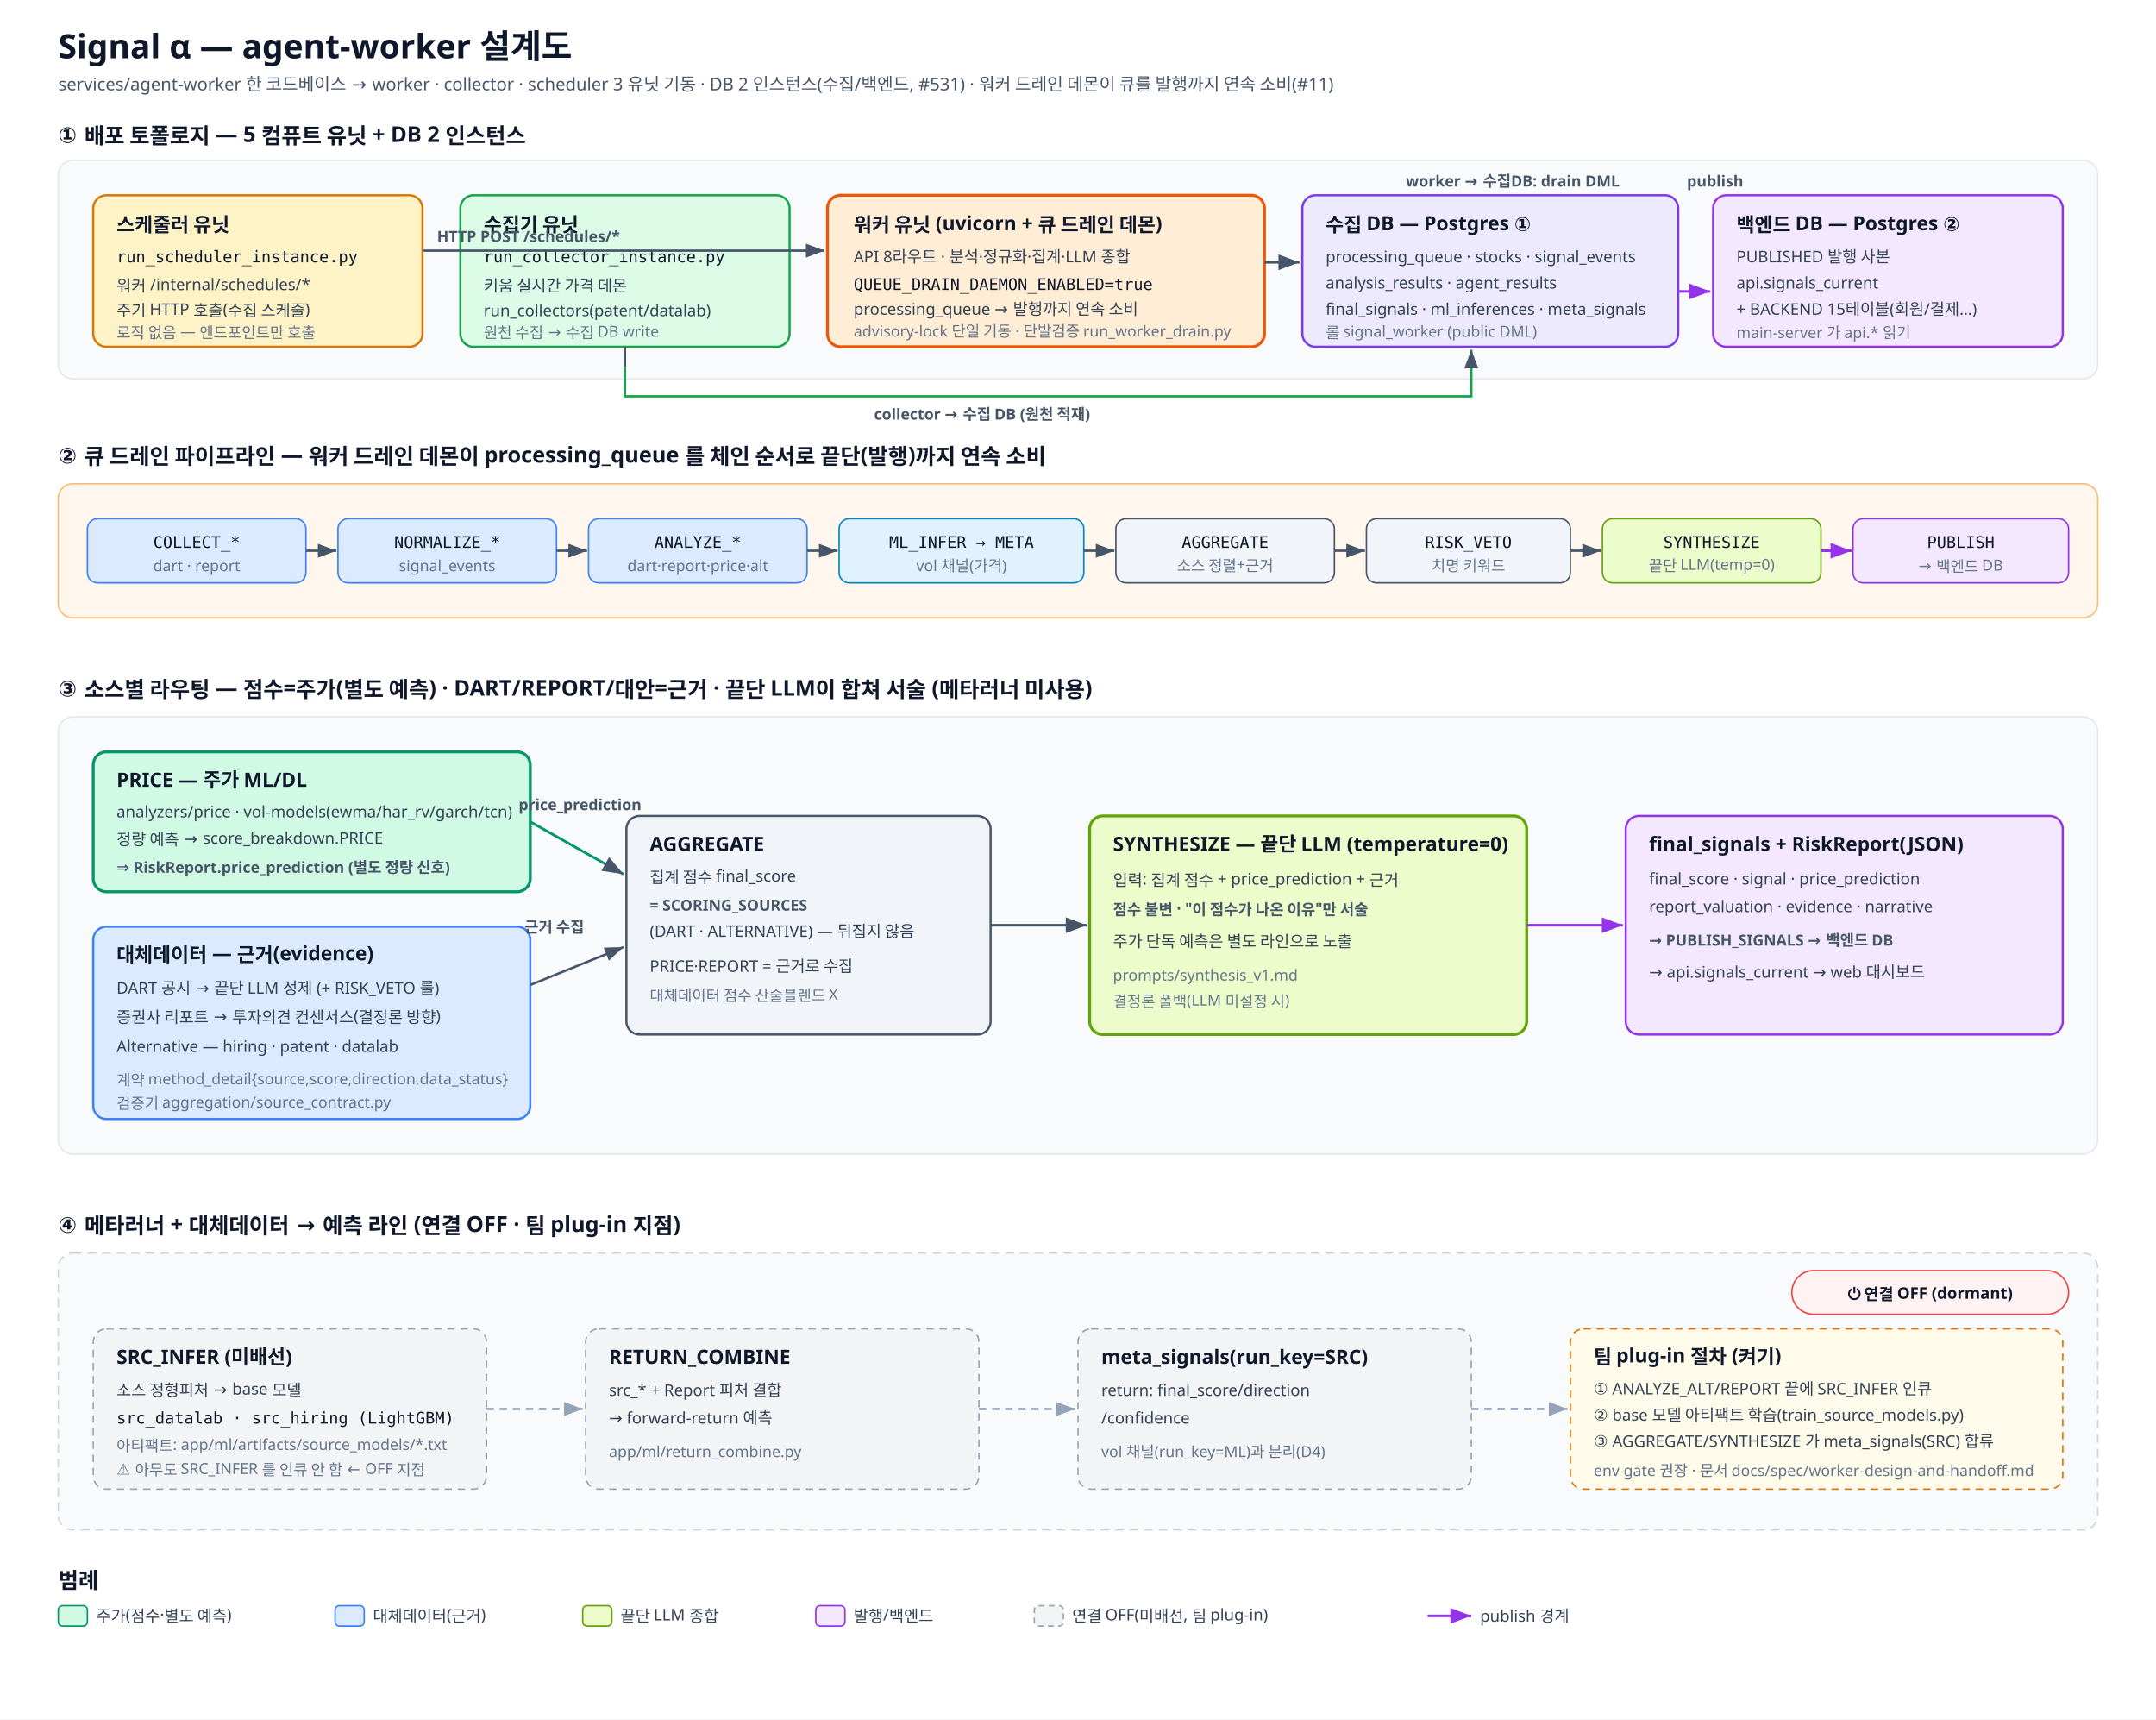
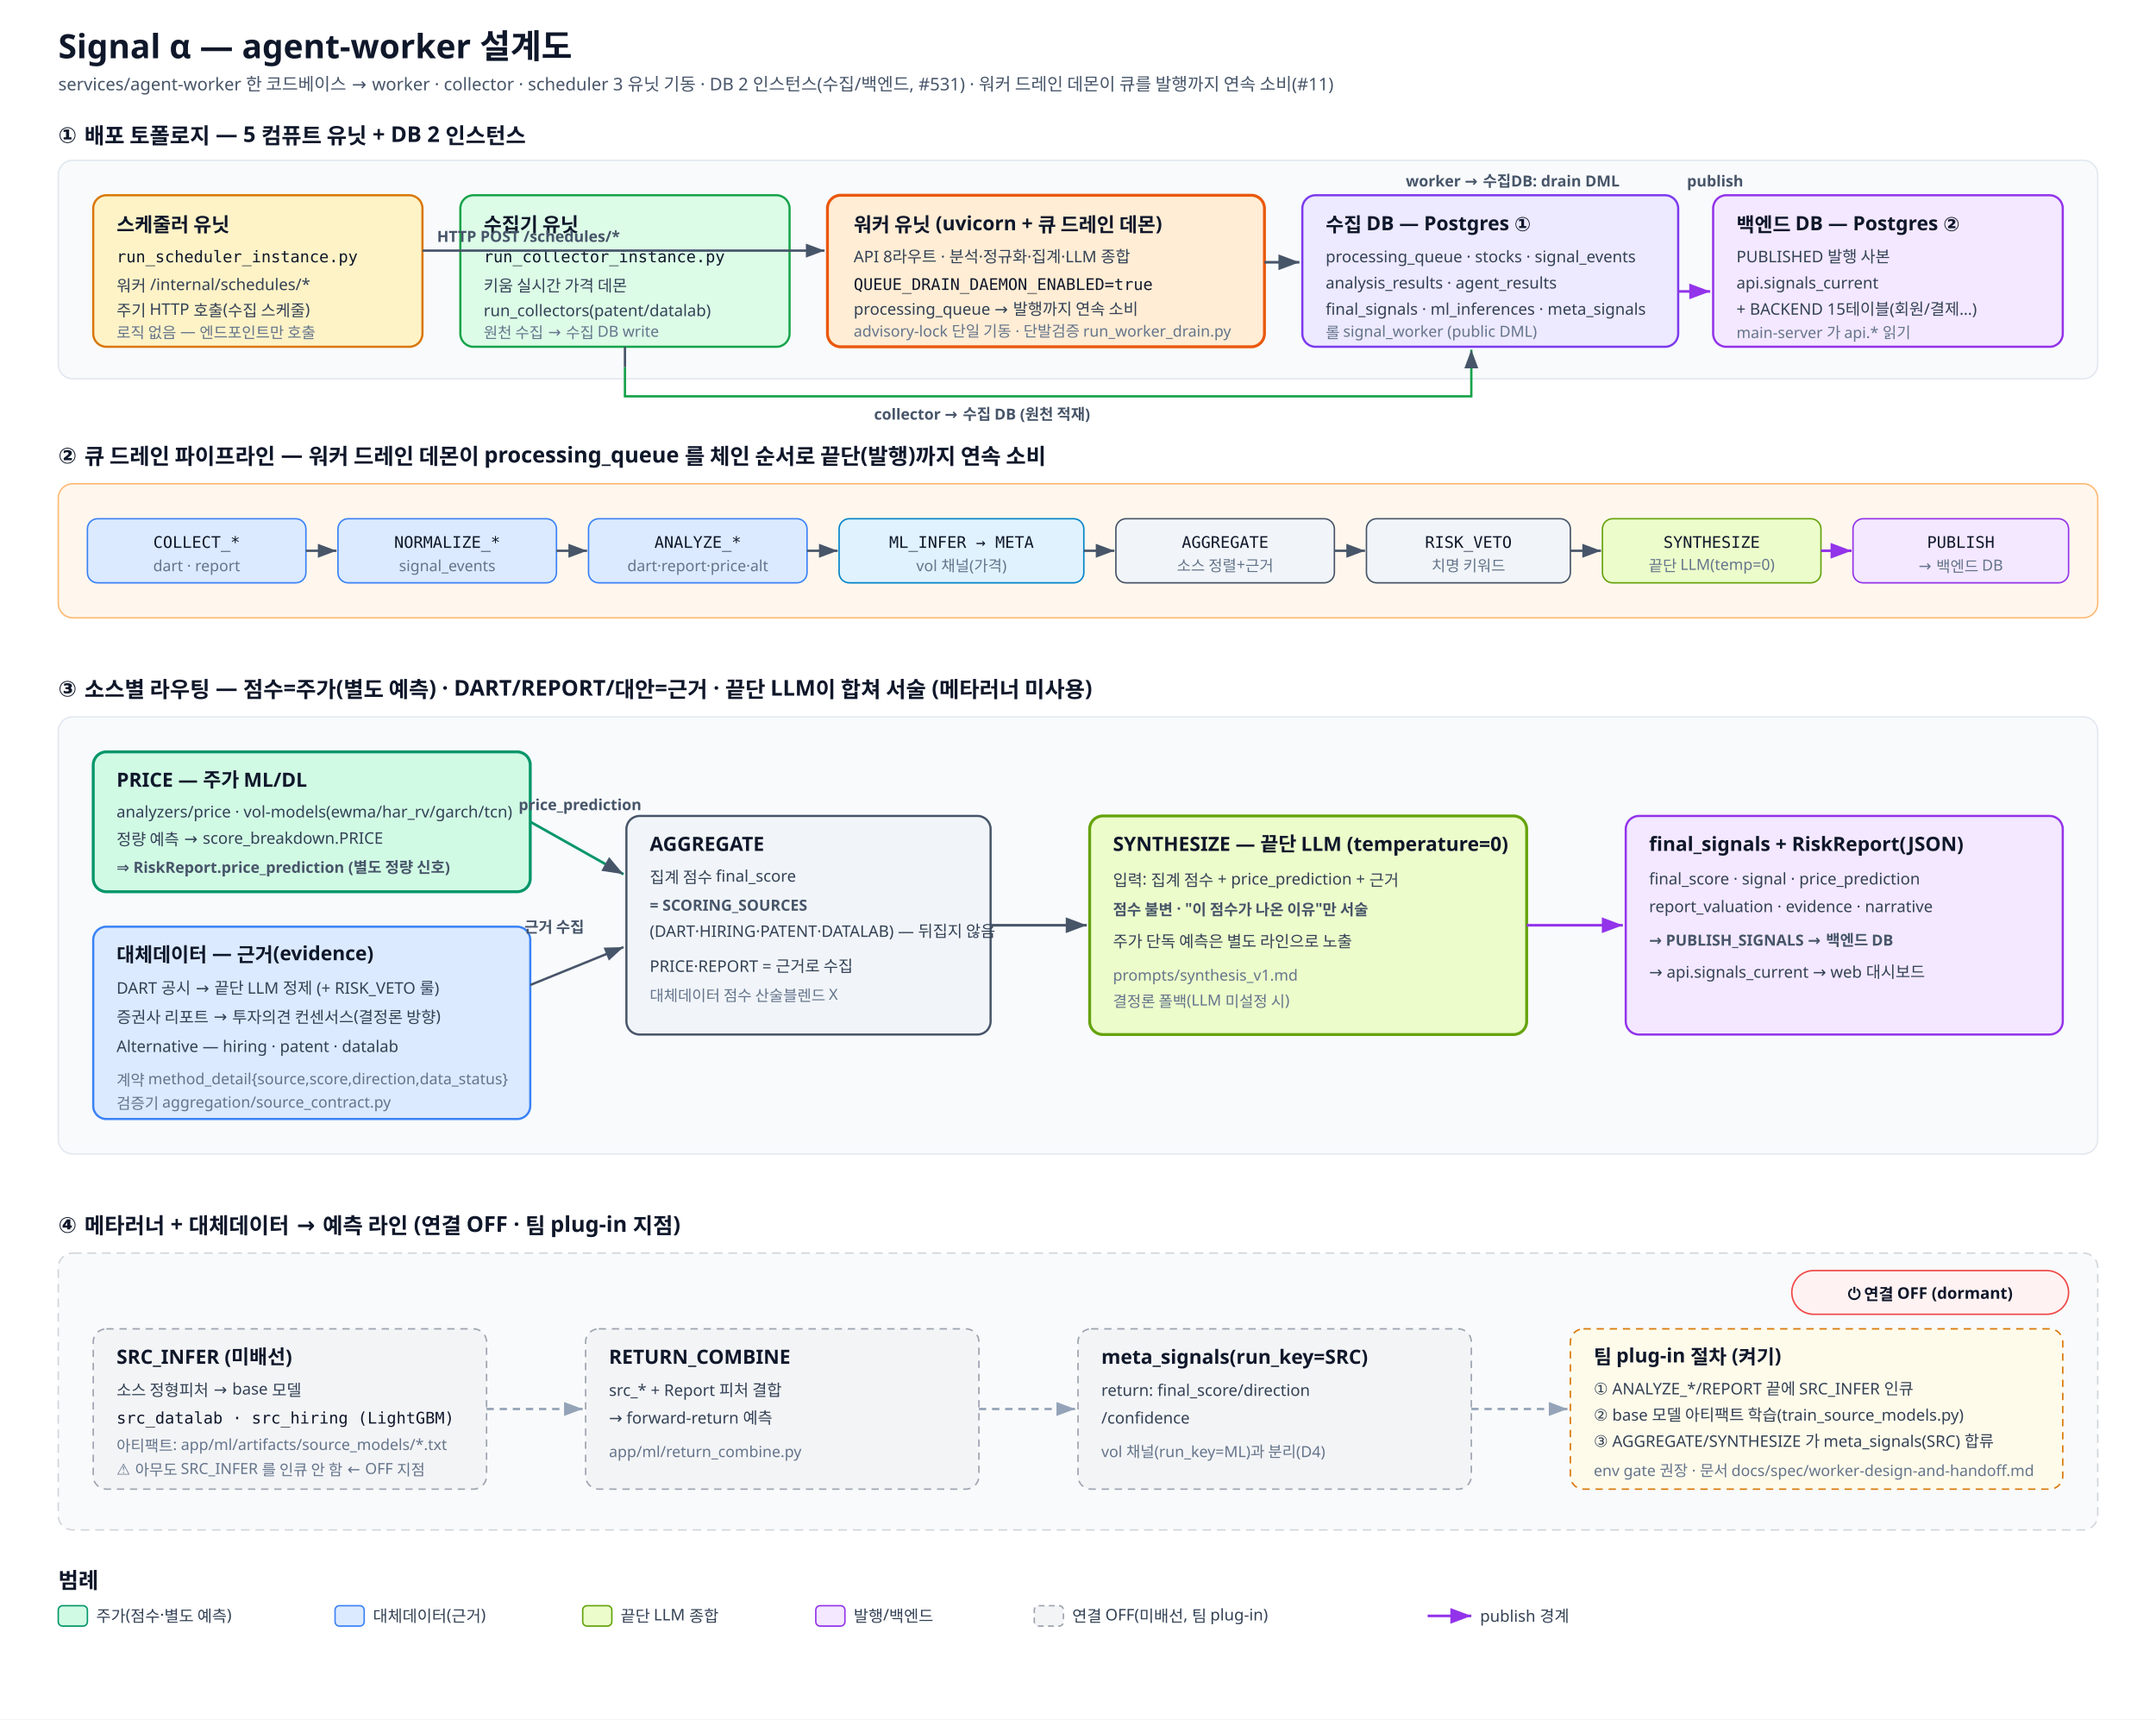
<svg xmlns="http://www.w3.org/2000/svg" width="1480" height="1180" viewBox="0 0 1480 1180" font-family="'Segoe UI','Malgun Gothic','Noto Sans KR',sans-serif">
  <defs>
    <marker id="arr" markerWidth="10" markerHeight="10" refX="8" refY="3" orient="auto" markerUnits="strokeWidth">
      <path d="M0,0 L8,3 L0,6 Z" fill="#475569" />
    </marker>
    <marker id="arrP" markerWidth="10" markerHeight="10" refX="8" refY="3" orient="auto" markerUnits="strokeWidth">
      <path d="M0,0 L8,3 L0,6 Z" fill="#9333ea" />
    </marker>
    <marker id="arrG" markerWidth="10" markerHeight="10" refX="8" refY="3" orient="auto" markerUnits="strokeWidth">
      <path d="M0,0 L8,3 L0,6 Z" fill="#94a3b8" />
    </marker>
    <style>
      text{fill:#0f172a;}
      .title{font-size:23px;font-weight:700;}
      .sub{font-size:12px;fill:#475569;}
      .sec{font-size:15px;font-weight:700;fill:#0f172a;}
      .h{font-size:13.5px;font-weight:700;}
      .s{font-size:11px;fill:#334155;}
      .c{font-family:'Consolas','D2Coding',monospace;font-size:11px;}
      .lbl{font-size:10.5px;fill:#64748b;}
      .albl{font-size:10.5px;fill:#475569;font-weight:600;}
      .badge{font-size:11px;font-weight:700;}
    </style>
  </defs>
  <rect x="0" y="0" width="1480" height="1180" fill="#ffffff" />
  <text x="40" y="40" class="title" fill="#0f172a">Signal α — agent-worker 설계도</text>
  <text x="40" y="62" class="sub">services/agent-worker 한 코드베이스 → worker · collector · scheduler 3 유닛 기동 · DB 2 인스턴스(수집/백엔드, #531) · 워커 드레인 데몬이 큐를 발행까지 연속 소비(#11)</text>
  <text x="40" y="98" class="sec">① 배포 토폴로지 — 5 컴퓨트 유닛 + DB 2 인스턴스</text>
  <rect x="40" y="110" width="1400" height="150" rx="10" fill="#f8fafc" stroke="#e2e8f0" />
  <rect x="64" y="134" width="226" height="104" rx="9" fill="#fef3c7" stroke="#d97706" stroke-width="1.5" />
  <text x="80" y="159" class="h" fill="#92400e">스케줄러 유닛</text>
  <text x="80" y="180" class="c" fill="#7c2d12">run_scheduler_instance.py</text>
  <text x="80" y="200" class="s">워커 /internal/schedules/*</text>
  <text x="80" y="217" class="s">주기 HTTP 호출(수집 스케줄)</text>
  <text x="80" y="232" class="lbl">로직 없음 — 엔드포인트만 호출</text>
  <rect x="316" y="134" width="226" height="104" rx="9" fill="#dcfce7" stroke="#16a34a" stroke-width="1.5" />
  <text x="332" y="159" class="h" fill="#166534">수집기 유닛</text>
  <text x="332" y="180" class="c" fill="#14532d">run_collector_instance.py</text>
  <text x="332" y="200" class="s">키움 실시간 가격 데몬</text>
  <text x="332" y="217" class="s">run_collectors(patent/datalab)</text>
  <text x="332" y="232" class="lbl">원천 수집 → 수집 DB write</text>
  <rect x="568" y="134" width="300" height="104" rx="9" fill="#ffedd5" stroke="#ea580c" stroke-width="2" />
  <text x="586" y="159" class="h" fill="#9a3412">워커 유닛 (uvicorn + 큐 드레인 데몬)</text>
  <text x="586" y="180" class="s">API 8라우트 · 분석·정규화·집계·LLM 종합</text>
  <text x="586" y="199" class="c" fill="#7c2d12">QUEUE_DRAIN_DAEMON_ENABLED=true</text>
  <text x="586" y="216" class="s">processing_queue → 발행까지 연속 소비</text>
  <text x="586" y="231" class="lbl">advisory-lock 단일 기동 · 단발검증 run_worker_drain.py</text>
  <rect x="894" y="134" width="258" height="104" rx="9" fill="#ede9fe" stroke="#7c3aed" stroke-width="1.5" />
  <text x="910" y="159" class="h" fill="#5b21b6">수집 DB — Postgres ①</text>
  <text x="910" y="180" class="s">processing_queue · stocks · signal_events</text>
  <text x="910" y="198" class="s">analysis_results · agent_results</text>
  <text x="910" y="216" class="s">final_signals · ml_inferences · meta_signals</text>
  <text x="910" y="232" class="lbl">롤 signal_worker (public DML)</text>
  <rect x="1176" y="134" width="240" height="104" rx="9" fill="#f3e8ff" stroke="#9333ea" stroke-width="1.5" />
  <text x="1192" y="159" class="h" fill="#6b21a8">백엔드 DB — Postgres ②</text>
  <text x="1192" y="180" class="s">PUBLISHED 발행 사본</text>
  <text x="1192" y="198" class="s">api.signals_current</text>
  <text x="1192" y="216" class="s">+ BACKEND 15테이블(회원/결제…)</text>
  <text x="1192" y="232" class="lbl">main-server 가 api.* 읽기</text>
  <line x1="290" y1="172" x2="566" y2="172" stroke="#475569" stroke-width="1.6" marker-end="url(#arr)" />
  <text x="300" y="166" class="albl">HTTP POST /schedules/*</text>
  <line x1="429" y1="238" x2="429" y2="252" stroke="#475569" stroke-width="1.6" />
  <path d="M429,252 L429,272 L1010,272 L1010,240" fill="none" stroke="#16a34a" stroke-width="1.6" marker-end="url(#arr)" />
  <text x="600" y="288" class="albl" fill="#166534">collector → 수집 DB (원천 적재)</text>
  <line x1="868" y1="180" x2="892" y2="180" stroke="#475569" stroke-width="1.8" marker-end="url(#arr)" />
  <text x="700" y="200" class="albl" fill="#9a3412"> </text>
  <line x1="1152" y1="200" x2="1174" y2="200" stroke="#9333ea" stroke-width="1.8" marker-end="url(#arrP)" />
  <text x="965" y="128" class="albl" fill="#7c3aed">worker → 수집DB: drain DML</text>
  <text x="1158" y="128" class="albl" fill="#9333ea">publish</text>
  <text x="40" y="318" class="sec">② 큐 드레인 파이프라인 — 워커 드레인 데몬이 processing_queue 를 체인 순서로 끝단(발행)까지 연속 소비</text>
  <rect x="40" y="332" width="1400" height="92" rx="10" fill="#fff7ed" stroke="#fdba74" />
  <g>
    <rect x="60" y="356" width="150" height="44" rx="7" fill="#dbeafe" stroke="#3b82f6" />
    <text x="135" y="376" text-anchor="middle" class="c" fill="#1e3a8a">COLLECT_*</text>
    <text x="135" y="392" text-anchor="middle" class="lbl">dart · report</text>
    <rect x="232" y="356" width="150" height="44" rx="7" fill="#dbeafe" stroke="#3b82f6" />
    <text x="307" y="376" text-anchor="middle" class="c" fill="#1e3a8a">NORMALIZE_*</text>
    <text x="307" y="392" text-anchor="middle" class="lbl">signal_events</text>
    <rect x="404" y="356" width="150" height="44" rx="7" fill="#dbeafe" stroke="#3b82f6" />
    <text x="479" y="376" text-anchor="middle" class="c" fill="#1e3a8a">ANALYZE_*</text>
    <text x="479" y="392" text-anchor="middle" class="lbl">dart·report·price·alt</text>
    <rect x="576" y="356" width="168" height="44" rx="7" fill="#e0f2fe" stroke="#0284c7" />
    <text x="660" y="376" text-anchor="middle" class="c" fill="#075985">ML_INFER → META</text>
    <text x="660" y="392" text-anchor="middle" class="lbl">vol 채널(가격)</text>
    <rect x="766" y="356" width="150" height="44" rx="7" fill="#f1f5f9" stroke="#475569" />
    <text x="841" y="376" text-anchor="middle" class="c" fill="#334155">AGGREGATE</text>
    <text x="841" y="392" text-anchor="middle" class="lbl">소스 정렬+근거</text>
    <rect x="938" y="356" width="140" height="44" rx="7" fill="#f1f5f9" stroke="#475569" />
    <text x="1008" y="376" text-anchor="middle" class="c" fill="#334155">RISK_VETO</text>
    <text x="1008" y="392" text-anchor="middle" class="lbl">치명 키워드</text>
    <rect x="1100" y="356" width="150" height="44" rx="7" fill="#ecfccb" stroke="#65a30d" />
    <text x="1175" y="376" text-anchor="middle" class="c" fill="#3f6212">SYNTHESIZE</text>
    <text x="1175" y="392" text-anchor="middle" class="lbl">끝단 LLM(temp=0)</text>
    <rect x="1272" y="356" width="148" height="44" rx="7" fill="#f3e8ff" stroke="#9333ea" />
    <text x="1346" y="376" text-anchor="middle" class="c" fill="#6b21a8">PUBLISH</text>
    <text x="1346" y="392" text-anchor="middle" class="lbl">→ 백엔드 DB</text>
  </g>
  <line x1="210" y1="378" x2="231" y2="378" stroke="#475569" stroke-width="1.6" marker-end="url(#arr)" />
  <line x1="382" y1="378" x2="403" y2="378" stroke="#475569" stroke-width="1.6" marker-end="url(#arr)" />
  <line x1="554" y1="378" x2="575" y2="378" stroke="#475569" stroke-width="1.6" marker-end="url(#arr)" />
  <line x1="744" y1="378" x2="765" y2="378" stroke="#475569" stroke-width="1.6" marker-end="url(#arr)" />
  <line x1="916" y1="378" x2="937" y2="378" stroke="#475569" stroke-width="1.6" marker-end="url(#arr)" />
  <line x1="1078" y1="378" x2="1099" y2="378" stroke="#475569" stroke-width="1.6" marker-end="url(#arr)" />
  <line x1="1250" y1="378" x2="1271" y2="378" stroke="#9333ea" stroke-width="1.8" marker-end="url(#arrP)" />
  <text x="40" y="478" class="sec">③ 소스별 라우팅 — 점수=주가(별도 예측) · DART/REPORT/대안=근거 · 끝단 LLM이 합쳐 서술 (메타러너 미사용)</text>
  <rect x="40" y="492" width="1400" height="300" rx="10" fill="#f8fafc" stroke="#e2e8f0" />
  <rect x="64" y="516" width="300" height="96" rx="9" fill="#d1fae5" stroke="#059669" stroke-width="2" />
  <text x="80" y="540" class="h" fill="#065f46">PRICE — 주가 ML/DL</text>
  <text x="80" y="561" class="s">analyzers/price · vol-models(ewma/har_rv/garch/tcn)</text>
  <text x="80" y="580" class="s">정량 예측 → score_breakdown.PRICE</text>
  <text x="80" y="599" class="albl" fill="#047857">⇒ RiskReport.price_prediction (별도 정량 신호)</text>
  <rect x="64" y="636" width="300" height="132" rx="9" fill="#dbeafe" stroke="#3b82f6" stroke-width="1.5" />
  <text x="80" y="660" class="h" fill="#1e40af">대체데이터 — 근거(evidence)</text>
  <text x="80" y="682" class="s">DART 공시 → 끝단 LLM 정제 (+ RISK_VETO 룰)</text>
  <text x="80" y="702" class="s">증권사 리포트 → 투자의견 컨센서스(결정론 방향)</text>
  <text x="80" y="722" class="s">Alternative — hiring · patent · datalab</text>
  <text x="80" y="745" class="lbl">계약 method_detail{source,score,direction,data_status}</text>
  <text x="80" y="761" class="lbl">검증기 aggregation/source_contract.py</text>
  <rect x="430" y="560" width="250" height="150" rx="9" fill="#f1f5f9" stroke="#475569" stroke-width="1.5" />
  <text x="446" y="584" class="h" fill="#334155">AGGREGATE</text>
  <text x="446" y="606" class="s">집계 점수 final_score</text>
  <text x="446" y="625" class="albl" fill="#334155">= SCORING_SOURCES</text>
-   <text x="446" y="643" class="s">(DART · ALTERNATIVE) — 뒤집지 않음</text>
+   <text x="446" y="643" class="s">(DART·HIRING·PATENT·DATALAB) — 뒤집지 않음</text>
  <text x="446" y="667" class="s">PRICE·REPORT = 근거로 수집</text>
  <text x="446" y="687" class="lbl">대체데이터 점수 산술블렌드 X</text>
  <rect x="748" y="560" width="300" height="150" rx="9" fill="#ecfccb" stroke="#65a30d" stroke-width="2" />
  <text x="764" y="584" class="h" fill="#3f6212">SYNTHESIZE — 끝단 LLM (temperature=0)</text>
  <text x="764" y="608" class="s">입력: 집계 점수 + price_prediction + 근거</text>
  <text x="764" y="628" class="albl" fill="#3f6212">점수 불변 · "이 점수가 나온 이유"만 서술</text>
  <text x="764" y="650" class="s">주가 단독 예측은 별도 라인으로 노출</text>
  <text x="764" y="673" class="lbl">prompts/synthesis_v1.md</text>
  <text x="764" y="691" class="lbl">결정론 폴백(LLM 미설정 시)</text>
  <rect x="1116" y="560" width="300" height="150" rx="9" fill="#f3e8ff" stroke="#9333ea" stroke-width="1.5" />
  <text x="1132" y="584" class="h" fill="#6b21a8">final_signals + RiskReport(JSON)</text>
  <text x="1132" y="607" class="s">final_score · signal · price_prediction</text>
  <text x="1132" y="626" class="s">report_valuation · evidence · narrative</text>
  <text x="1132" y="649" class="albl" fill="#7c3aed">→ PUBLISH_SIGNALS → 백엔드 DB</text>
  <text x="1132" y="671" class="s">→ api.signals_current → web 대시보드</text>
  <line x1="364" y1="564" x2="428" y2="600" stroke="#059669" stroke-width="1.8" marker-end="url(#arr)" />
  <text x="356" y="556" class="albl" fill="#047857">price_prediction</text>
  <line x1="364" y1="676" x2="428" y2="650" stroke="#475569" stroke-width="1.6" marker-end="url(#arr)" />
  <text x="360" y="640" class="albl">근거 수집</text>
  <line x1="680" y1="635" x2="746" y2="635" stroke="#475569" stroke-width="1.8" marker-end="url(#arr)" />
  <line x1="1048" y1="635" x2="1114" y2="635" stroke="#9333ea" stroke-width="1.8" marker-end="url(#arrP)" />
  <text x="40" y="846" class="sec">④ 메타러너 + 대체데이터 → 예측 라인 (연결 OFF · 팀 plug-in 지점)</text>
  <rect x="40" y="860" width="1400" height="190" rx="10" fill="#f9fafb" stroke="#d1d5db" stroke-dasharray="6 4" />
  <rect x="1230" y="872" width="190" height="30" rx="15" fill="#fef2f2" stroke="#ef4444" />
  <text x="1325" y="892" text-anchor="middle" class="badge" fill="#b91c1c">⏻ 연결 OFF (dormant)</text>
  <rect x="64" y="912" width="270" height="110" rx="9" fill="#f3f4f6" stroke="#9ca3af" stroke-dasharray="5 4" />
  <text x="80" y="936" class="h" fill="#4b5563">SRC_INFER (미배선)</text>
  <text x="80" y="958" class="s">소스 정형피처 → base 모델</text>
  <text x="80" y="977" class="c" fill="#6b7280">src_datalab · src_hiring (LightGBM)</text>
  <text x="80" y="996" class="lbl">아티팩트: app/ml/artifacts/source_models/*.txt</text>
  <text x="80" y="1012" class="lbl">⚠ 아무도 SRC_INFER 를 인큐 안 함 ← OFF 지점</text>
  <rect x="402" y="912" width="270" height="110" rx="9" fill="#f3f4f6" stroke="#9ca3af" stroke-dasharray="5 4" />
  <text x="418" y="936" class="h" fill="#4b5563">RETURN_COMBINE</text>
  <text x="418" y="958" class="s">src_* + Report 피처 결합</text>
  <text x="418" y="977" class="s">→ forward-return 예측</text>
  <text x="418" y="1000" class="lbl">app/ml/return_combine.py</text>
  <rect x="740" y="912" width="270" height="110" rx="9" fill="#f3f4f6" stroke="#9ca3af" stroke-dasharray="5 4" />
  <text x="756" y="936" class="h" fill="#4b5563">meta_signals(run_key=SRC)</text>
  <text x="756" y="958" class="s">return: final_score/direction</text>
  <text x="756" y="977" class="s">/confidence</text>
  <text x="756" y="1000" class="lbl">vol 채널(run_key=ML)과 분리(D4)</text>
  <rect x="1078" y="912" width="338" height="110" rx="9" fill="#fffbeb" stroke="#d97706" stroke-dasharray="5 4" />
  <text x="1094" y="936" class="h" fill="#92400e">팀 plug-in 절차 (켜기)</text>
-   <text x="1094" y="957" class="s">① ANALYZE_ALT/REPORT 끝에 SRC_INFER 인큐</text>
+   <text x="1094" y="957" class="s">① ANALYZE_*/REPORT 끝에 SRC_INFER 인큐</text>
  <text x="1094" y="975" class="s">② base 모델 아티팩트 학습(train_source_models.py)</text>
  <text x="1094" y="993" class="s">③ AGGREGATE/SYNTHESIZE 가 meta_signals(SRC) 합류</text>
  <text x="1094" y="1013" class="lbl">env gate 권장 · 문서 docs/spec/worker-design-and-handoff.md</text>
  <line x1="334" y1="967" x2="400" y2="967" stroke="#94a3b8" stroke-width="1.6" stroke-dasharray="5 4" marker-end="url(#arrG)" />
  <line x1="672" y1="967" x2="738" y2="967" stroke="#94a3b8" stroke-width="1.6" stroke-dasharray="5 4" marker-end="url(#arrG)" />
  <line x1="1010" y1="967" x2="1076" y2="967" stroke="#94a3b8" stroke-width="1.6" stroke-dasharray="5 4" marker-end="url(#arrG)" />
  <text x="40" y="1090" class="sec">범례</text>
  <rect x="40" y="1102" width="20" height="14" rx="3" fill="#d1fae5" stroke="#059669" />
  <text x="66" y="1113" class="s">주가(점수·별도 예측)</text>
  <rect x="230" y="1102" width="20" height="14" rx="3" fill="#dbeafe" stroke="#3b82f6" />
  <text x="256" y="1113" class="s">대체데이터(근거)</text>
  <rect x="400" y="1102" width="20" height="14" rx="3" fill="#ecfccb" stroke="#65a30d" />
  <text x="426" y="1113" class="s">끝단 LLM 종합</text>
  <rect x="560" y="1102" width="20" height="14" rx="3" fill="#f3e8ff" stroke="#9333ea" />
  <text x="586" y="1113" class="s">발행/백엔드</text>
  <rect x="710" y="1102" width="20" height="14" rx="3" fill="#f3f4f6" stroke="#9ca3af" stroke-dasharray="4 3" />
  <text x="736" y="1113" class="s">연결 OFF(미배선, 팀 plug-in)</text>
  <line x1="980" y1="1109" x2="1010" y2="1109" stroke="#9333ea" stroke-width="1.8" marker-end="url(#arrP)" />
  <text x="1016" y="1113" class="s">publish 경계</text>
</svg>
